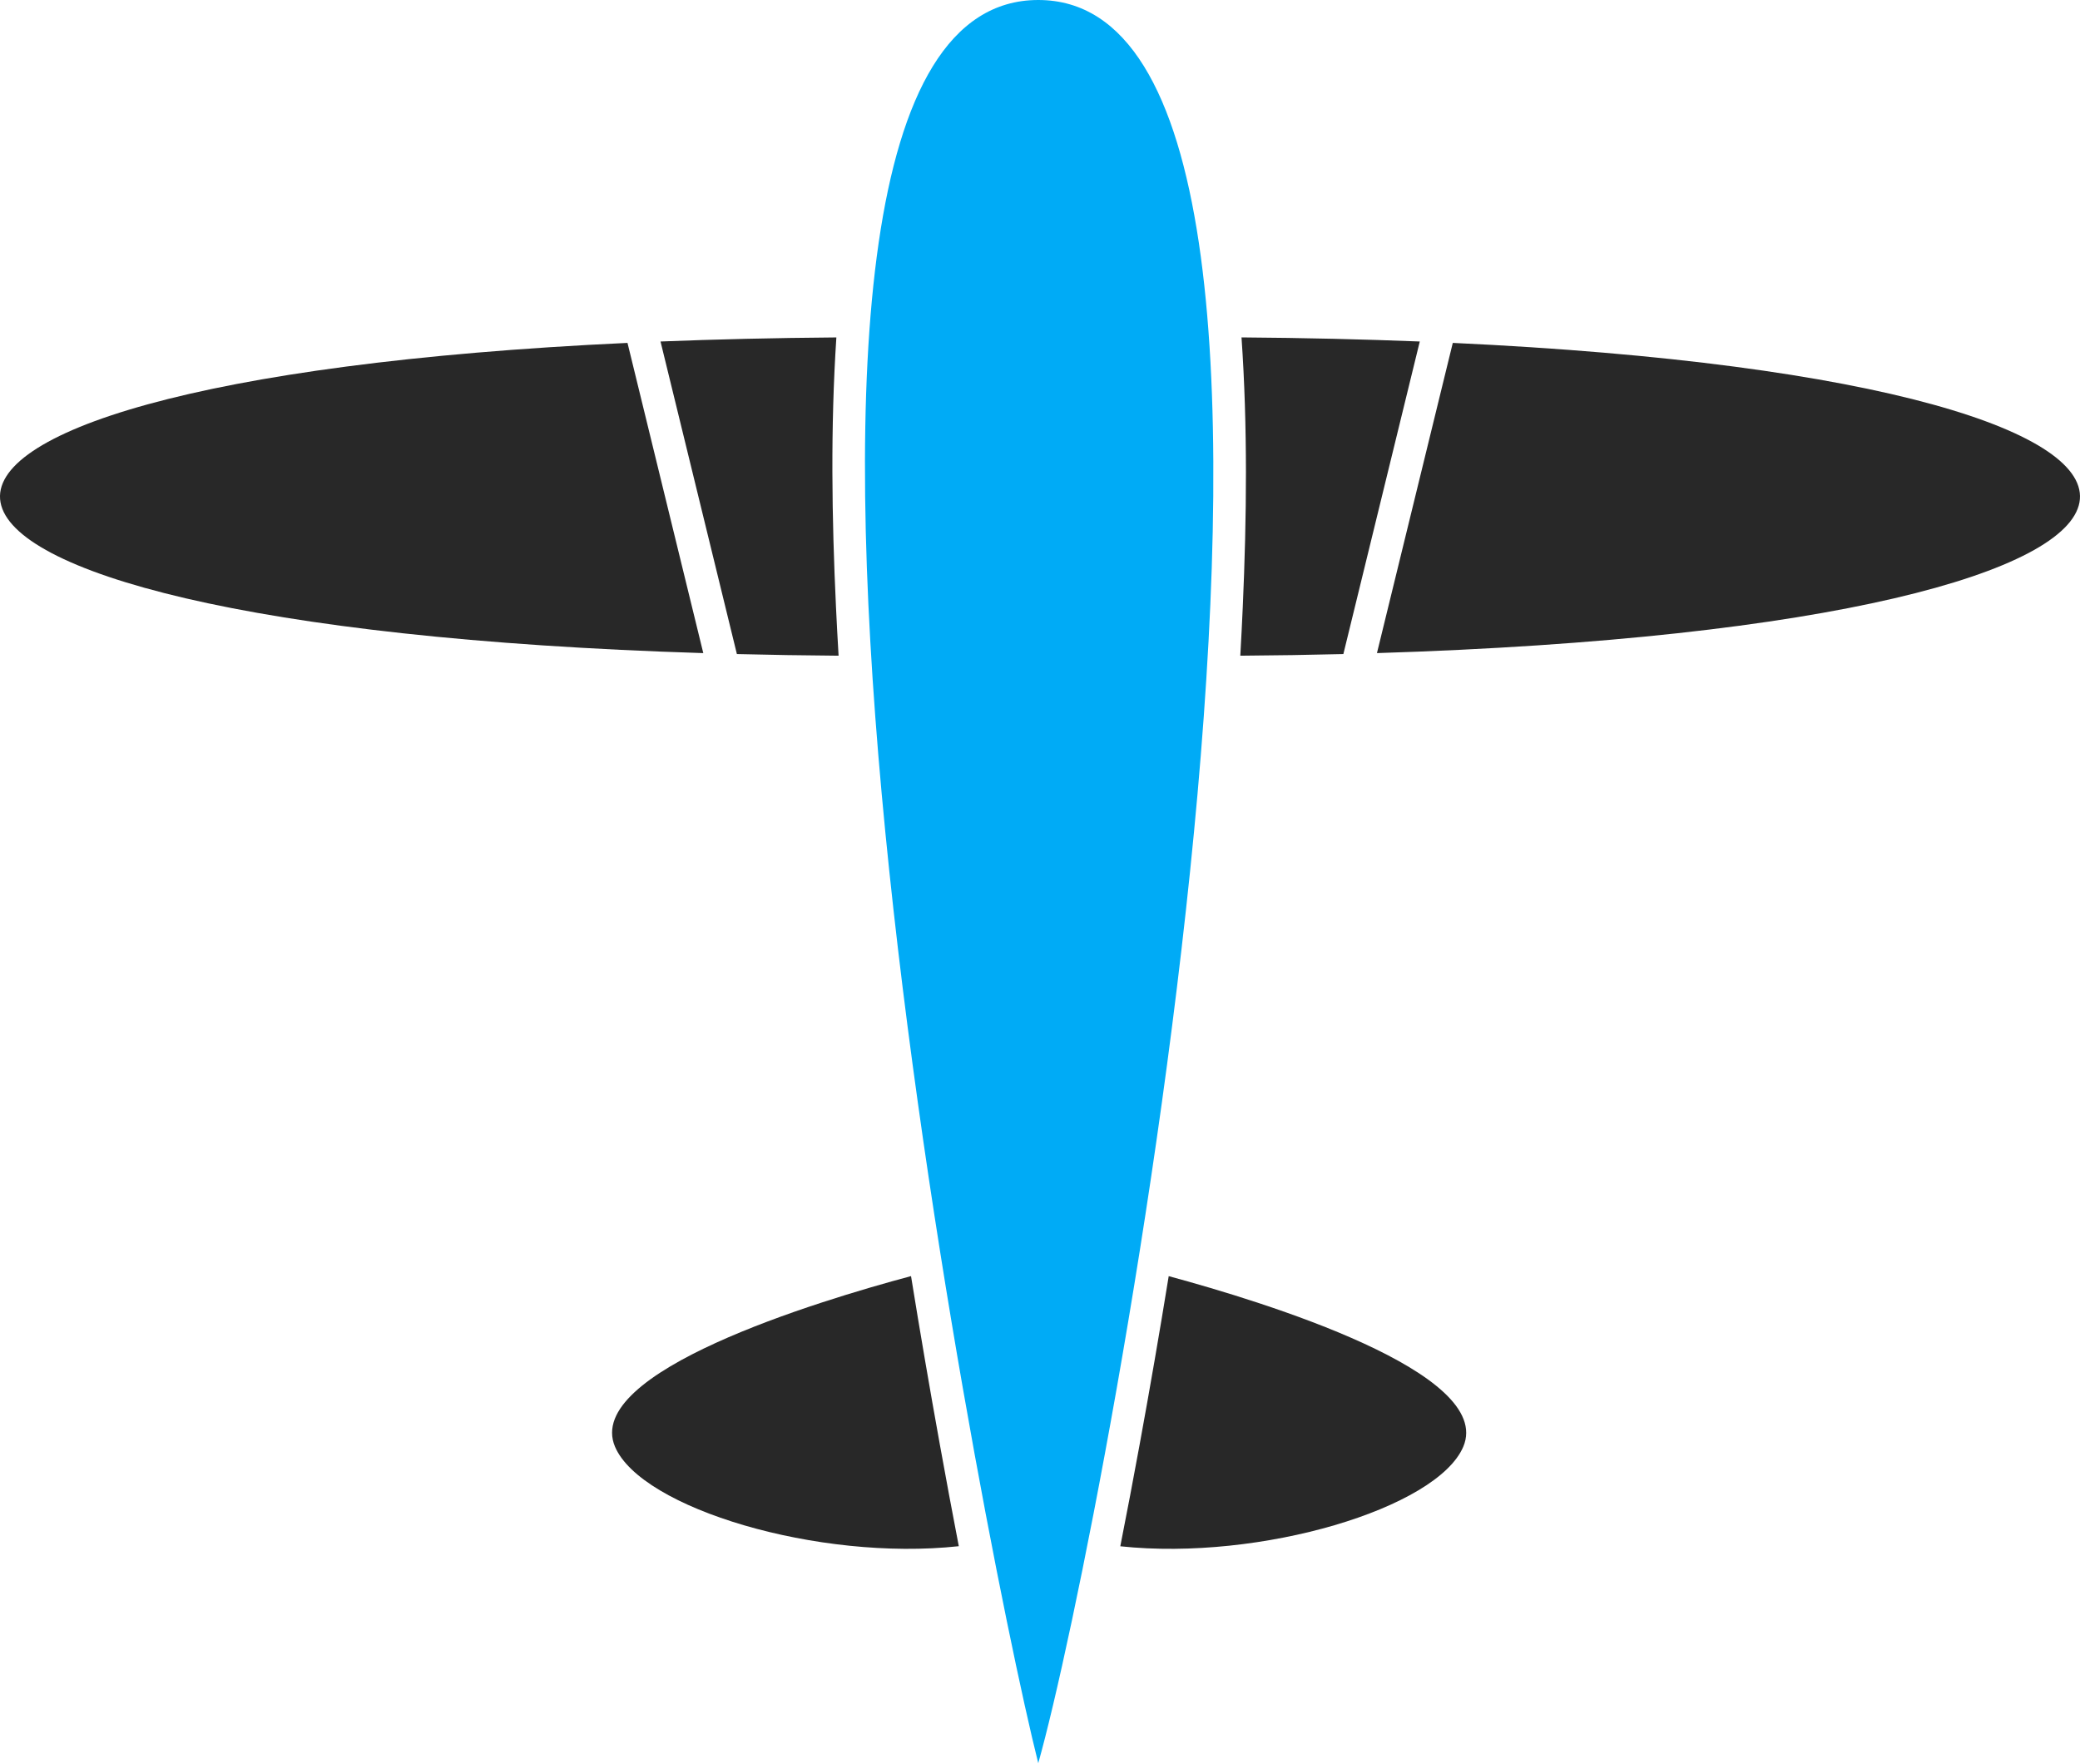
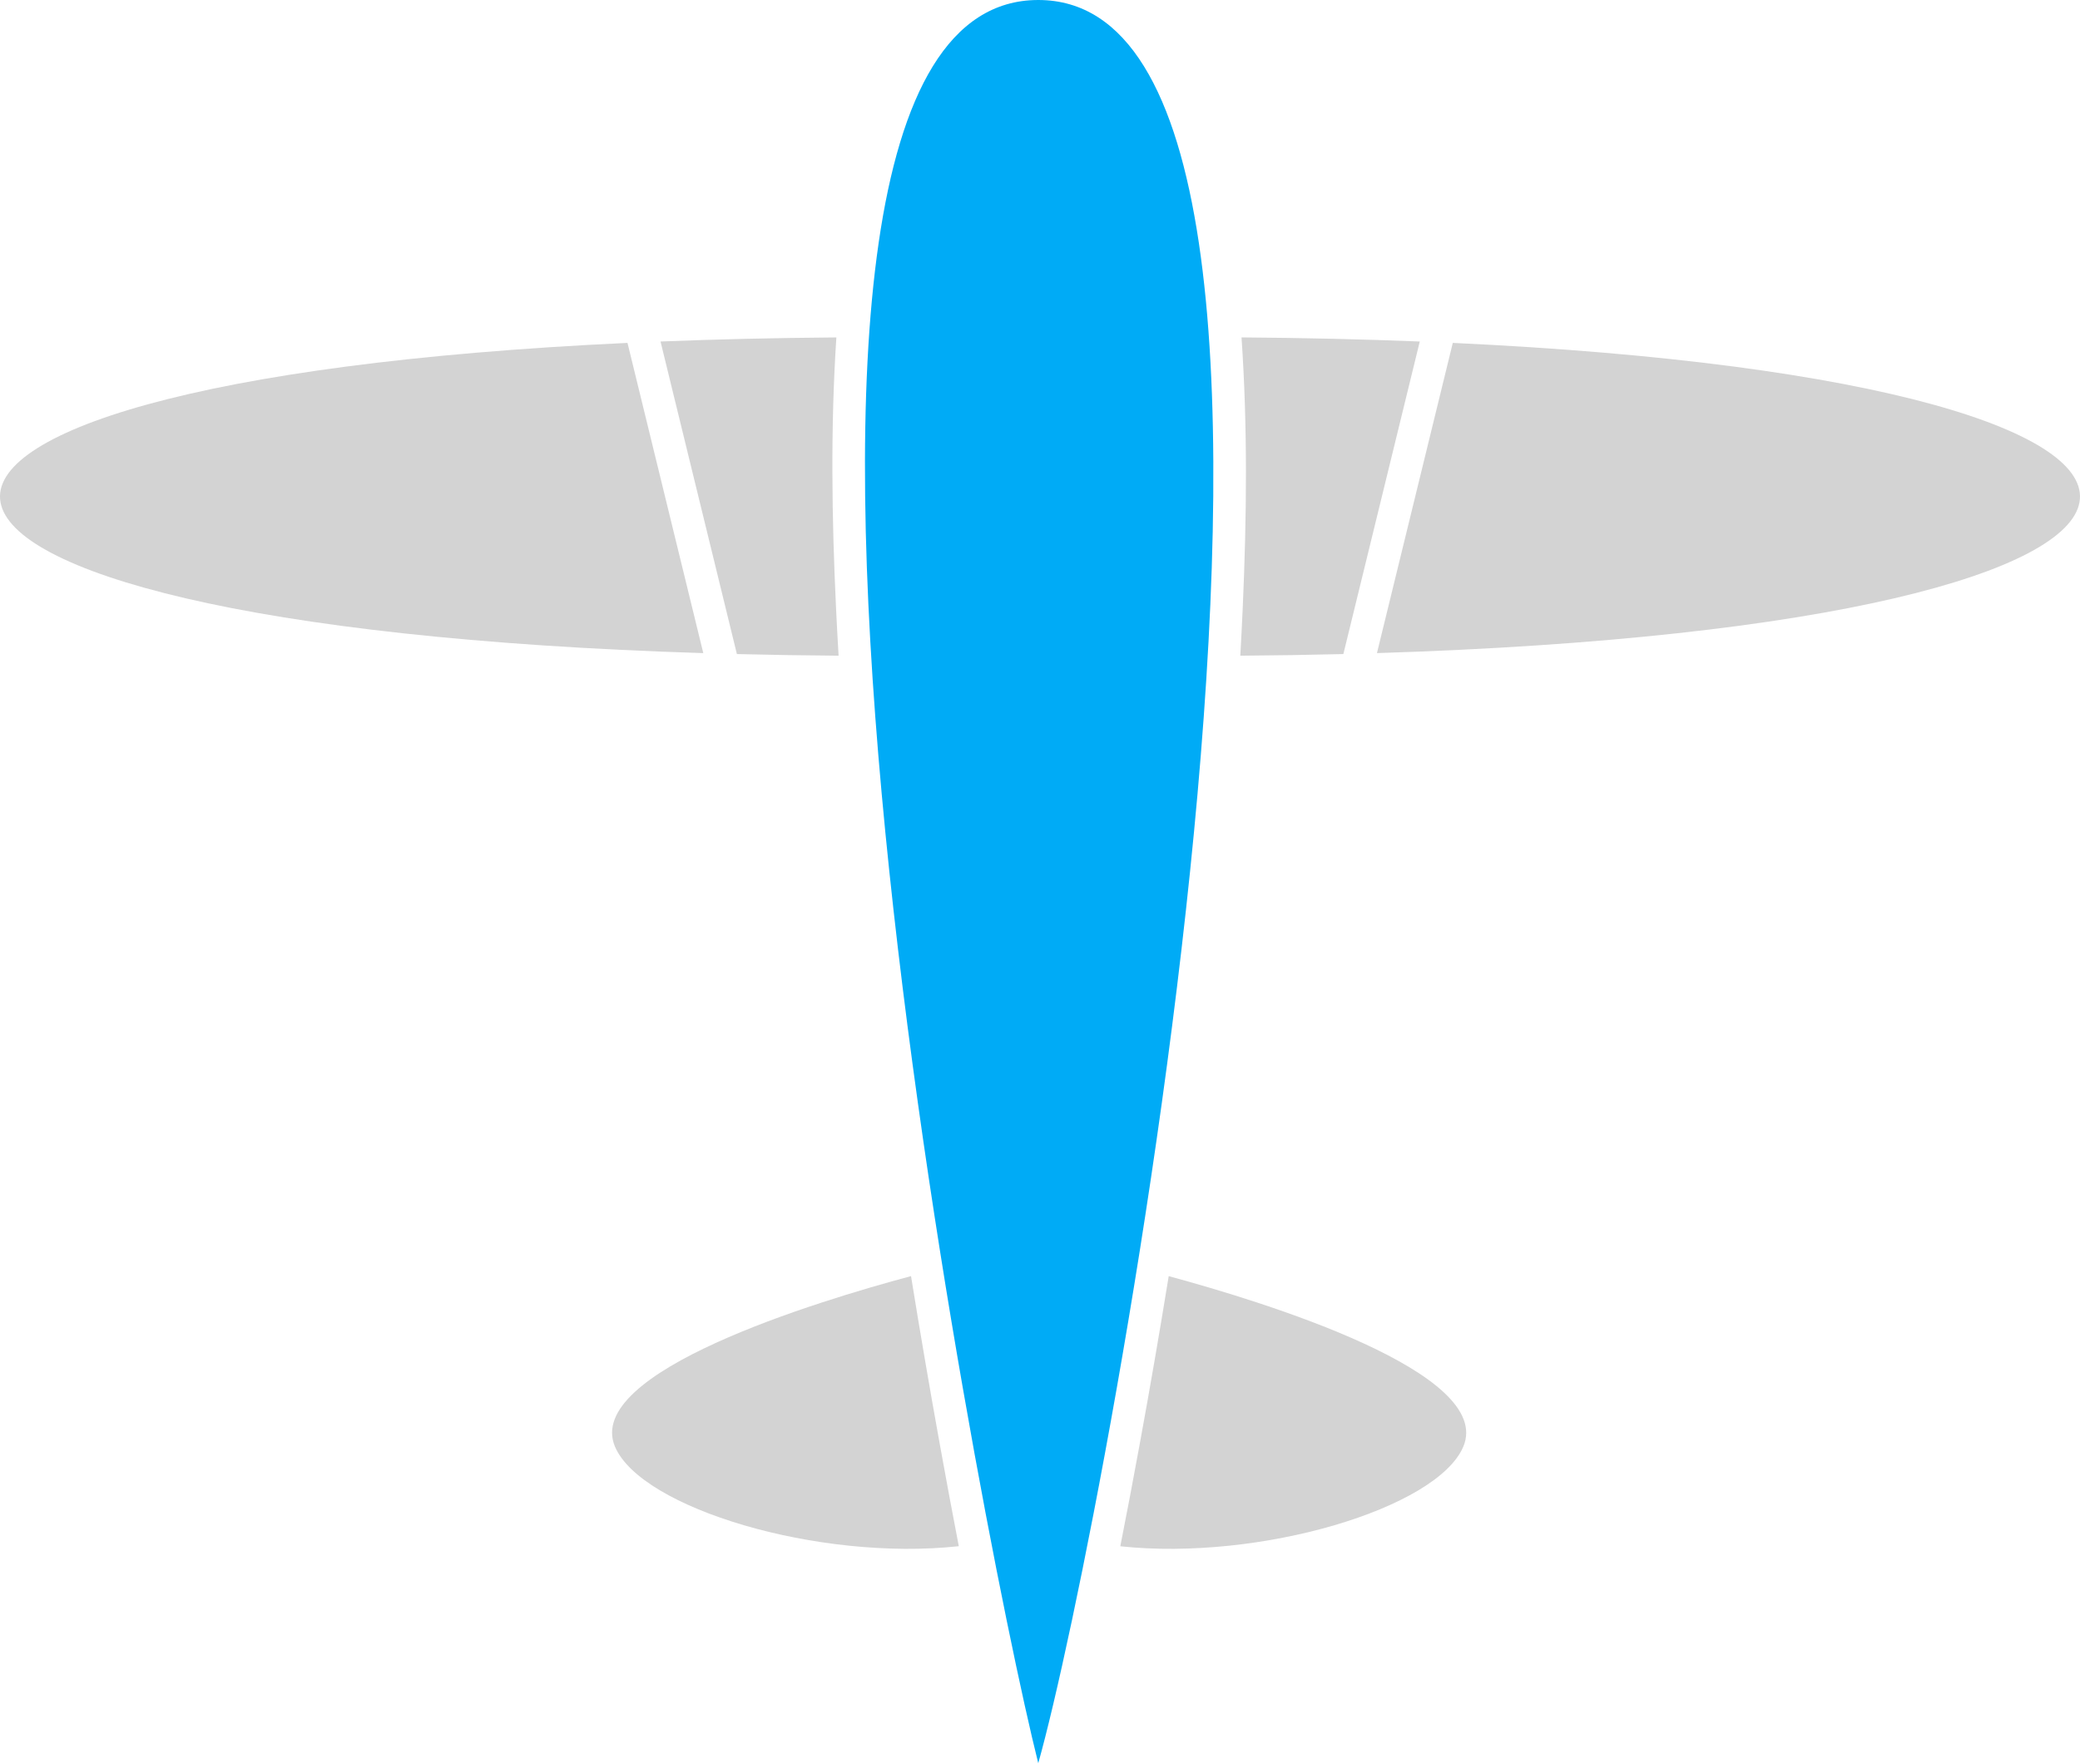
<svg xmlns="http://www.w3.org/2000/svg" id="Layer_2" data-name="Layer 2" viewBox="0 0 179.799 152.399">
  <g id="Color" fill="#00ABF6">
    <path d="M89.749,0c30.994,0,5.718,132.2,0,152.399C84.648,132.124,58.757,0,89.749,0Z" fill-rule="evenodd" />
  </g>
  <g id="Grey" fill="#282828">
-     <path d="M72.297,29.165c-5.367.042-10.429.163-15.2.352l6.601,27.016c2.835.071,5.765.119,8.791.142-.083-1.401-.159-2.803-.225-4.205-.364-7.728-.475-15.575.033-23.305h0ZM54.242,29.638l6.552,26.813c-78.809-2.45-81-23.343-6.552-26.813Z" fill-rule="evenodd" />
-     <path d="M107.319,29.163c5.445.04,10.575.163,15.409.354l-6.605,27.016c-2.875.071-5.842.12-8.909.142.08-1.409.152-2.818.214-4.227.341-7.723.425-15.564-.109-23.285h0ZM125.582,29.638l-6.556,26.812c78.777-2.453,80.974-23.339,6.556-26.812Z" fill-rule="evenodd" />
-     <path d="M78.751,110.299c-8.112,2.171-28.333,8.295-25.588,14.747,2.268,5.329,17.578,9.915,29.717,8.598-.565-2.931-1.111-5.866-1.641-8.803-.873-4.835-1.704-9.684-2.488-14.542Z" fill-rule="evenodd" />
-     <path d="M101.025,110.302c8.311,2.249,28.181,8.358,25.463,14.744-2.263,5.318-17.52,9.898-29.647,8.605.578-2.924,1.132-5.852,1.669-8.782.887-4.842,1.726-9.699,2.515-14.567Z" fill-rule="evenodd" />
+     <path d="M72.297,29.165c-5.367.042-10.429.163-15.2.352l6.601,27.016c2.835.071,5.765.119,8.791.142-.083-1.401-.159-2.803-.225-4.205-.364-7.728-.475-15.575.033-23.305h0ZM54.242,29.638l6.552,26.813c-78.809-2.45-81-23.343-6.552-26.813Z" fill-rule="evenodd" fill="#D3D3D3" />
+     <path d="M107.319,29.163c5.445.04,10.575.163,15.409.354l-6.605,27.016c-2.875.071-5.842.12-8.909.142.08-1.409.152-2.818.214-4.227.341-7.723.425-15.564-.109-23.285h0ZM125.582,29.638l-6.556,26.812c78.777-2.453,80.974-23.339,6.556-26.812Z" fill-rule="evenodd" fill="#D3D3D3" />
+     <path d="M78.751,110.299c-8.112,2.171-28.333,8.295-25.588,14.747,2.268,5.329,17.578,9.915,29.717,8.598-.565-2.931-1.111-5.866-1.641-8.803-.873-4.835-1.704-9.684-2.488-14.542Z" fill-rule="evenodd" fill="#D3D3D3" />
+     <path d="M101.025,110.302c8.311,2.249,28.181,8.358,25.463,14.744-2.263,5.318-17.52,9.898-29.647,8.605.578-2.924,1.132-5.852,1.669-8.782.887-4.842,1.726-9.699,2.515-14.567Z" fill-rule="evenodd" fill="#D3D3D3" />
  </g>
</svg>
